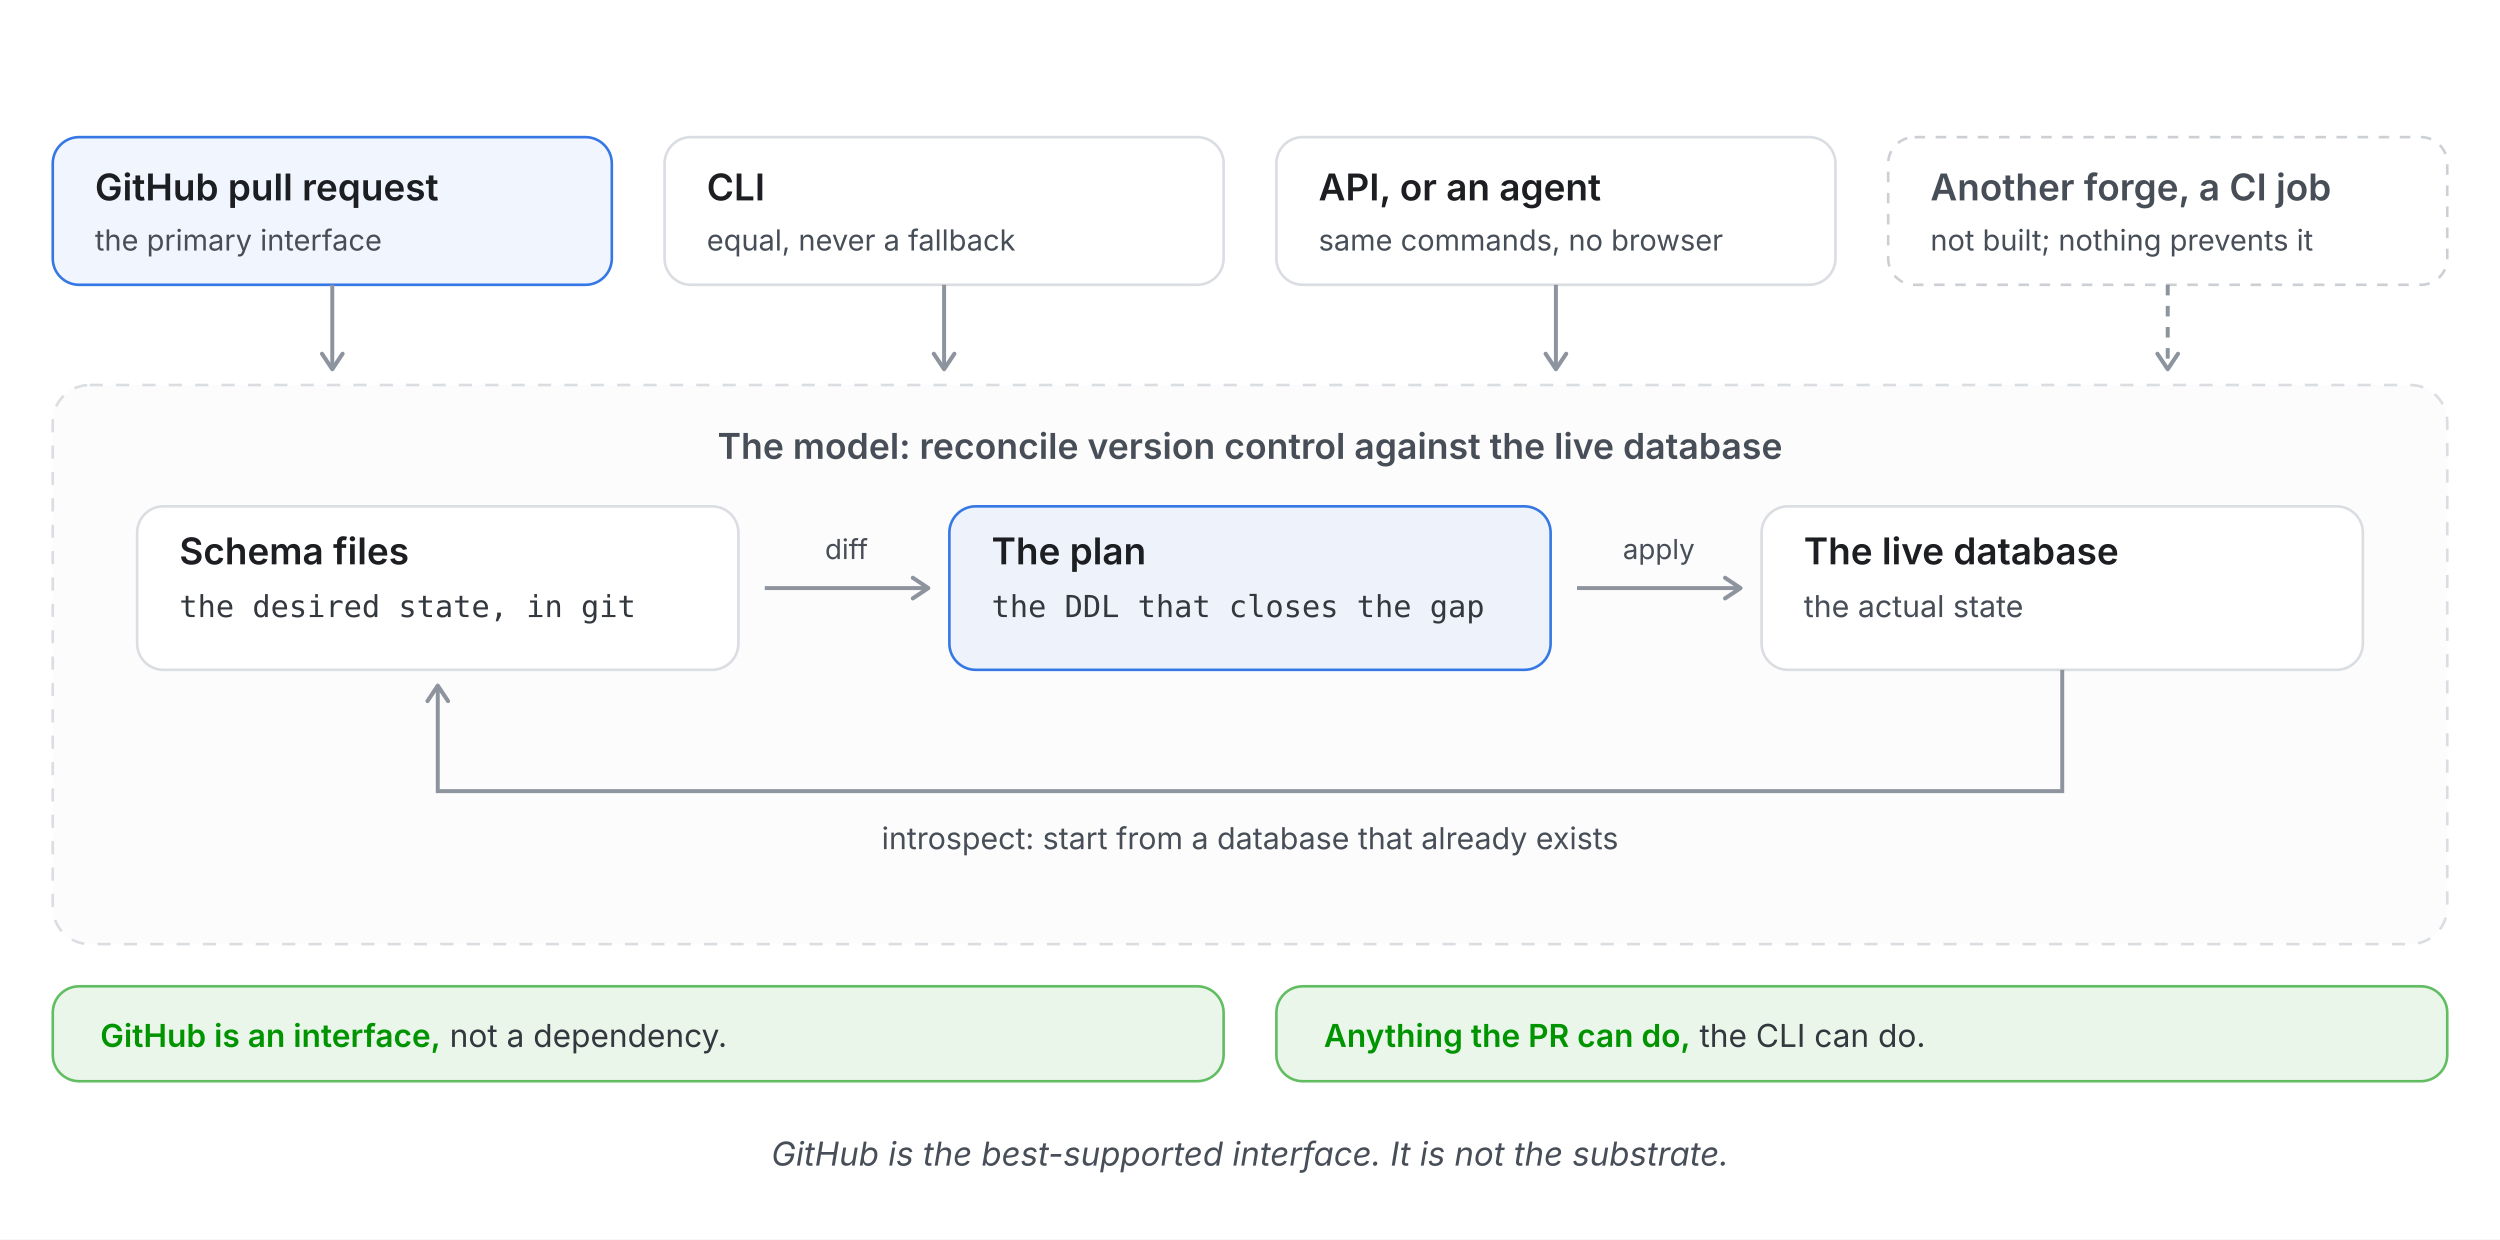
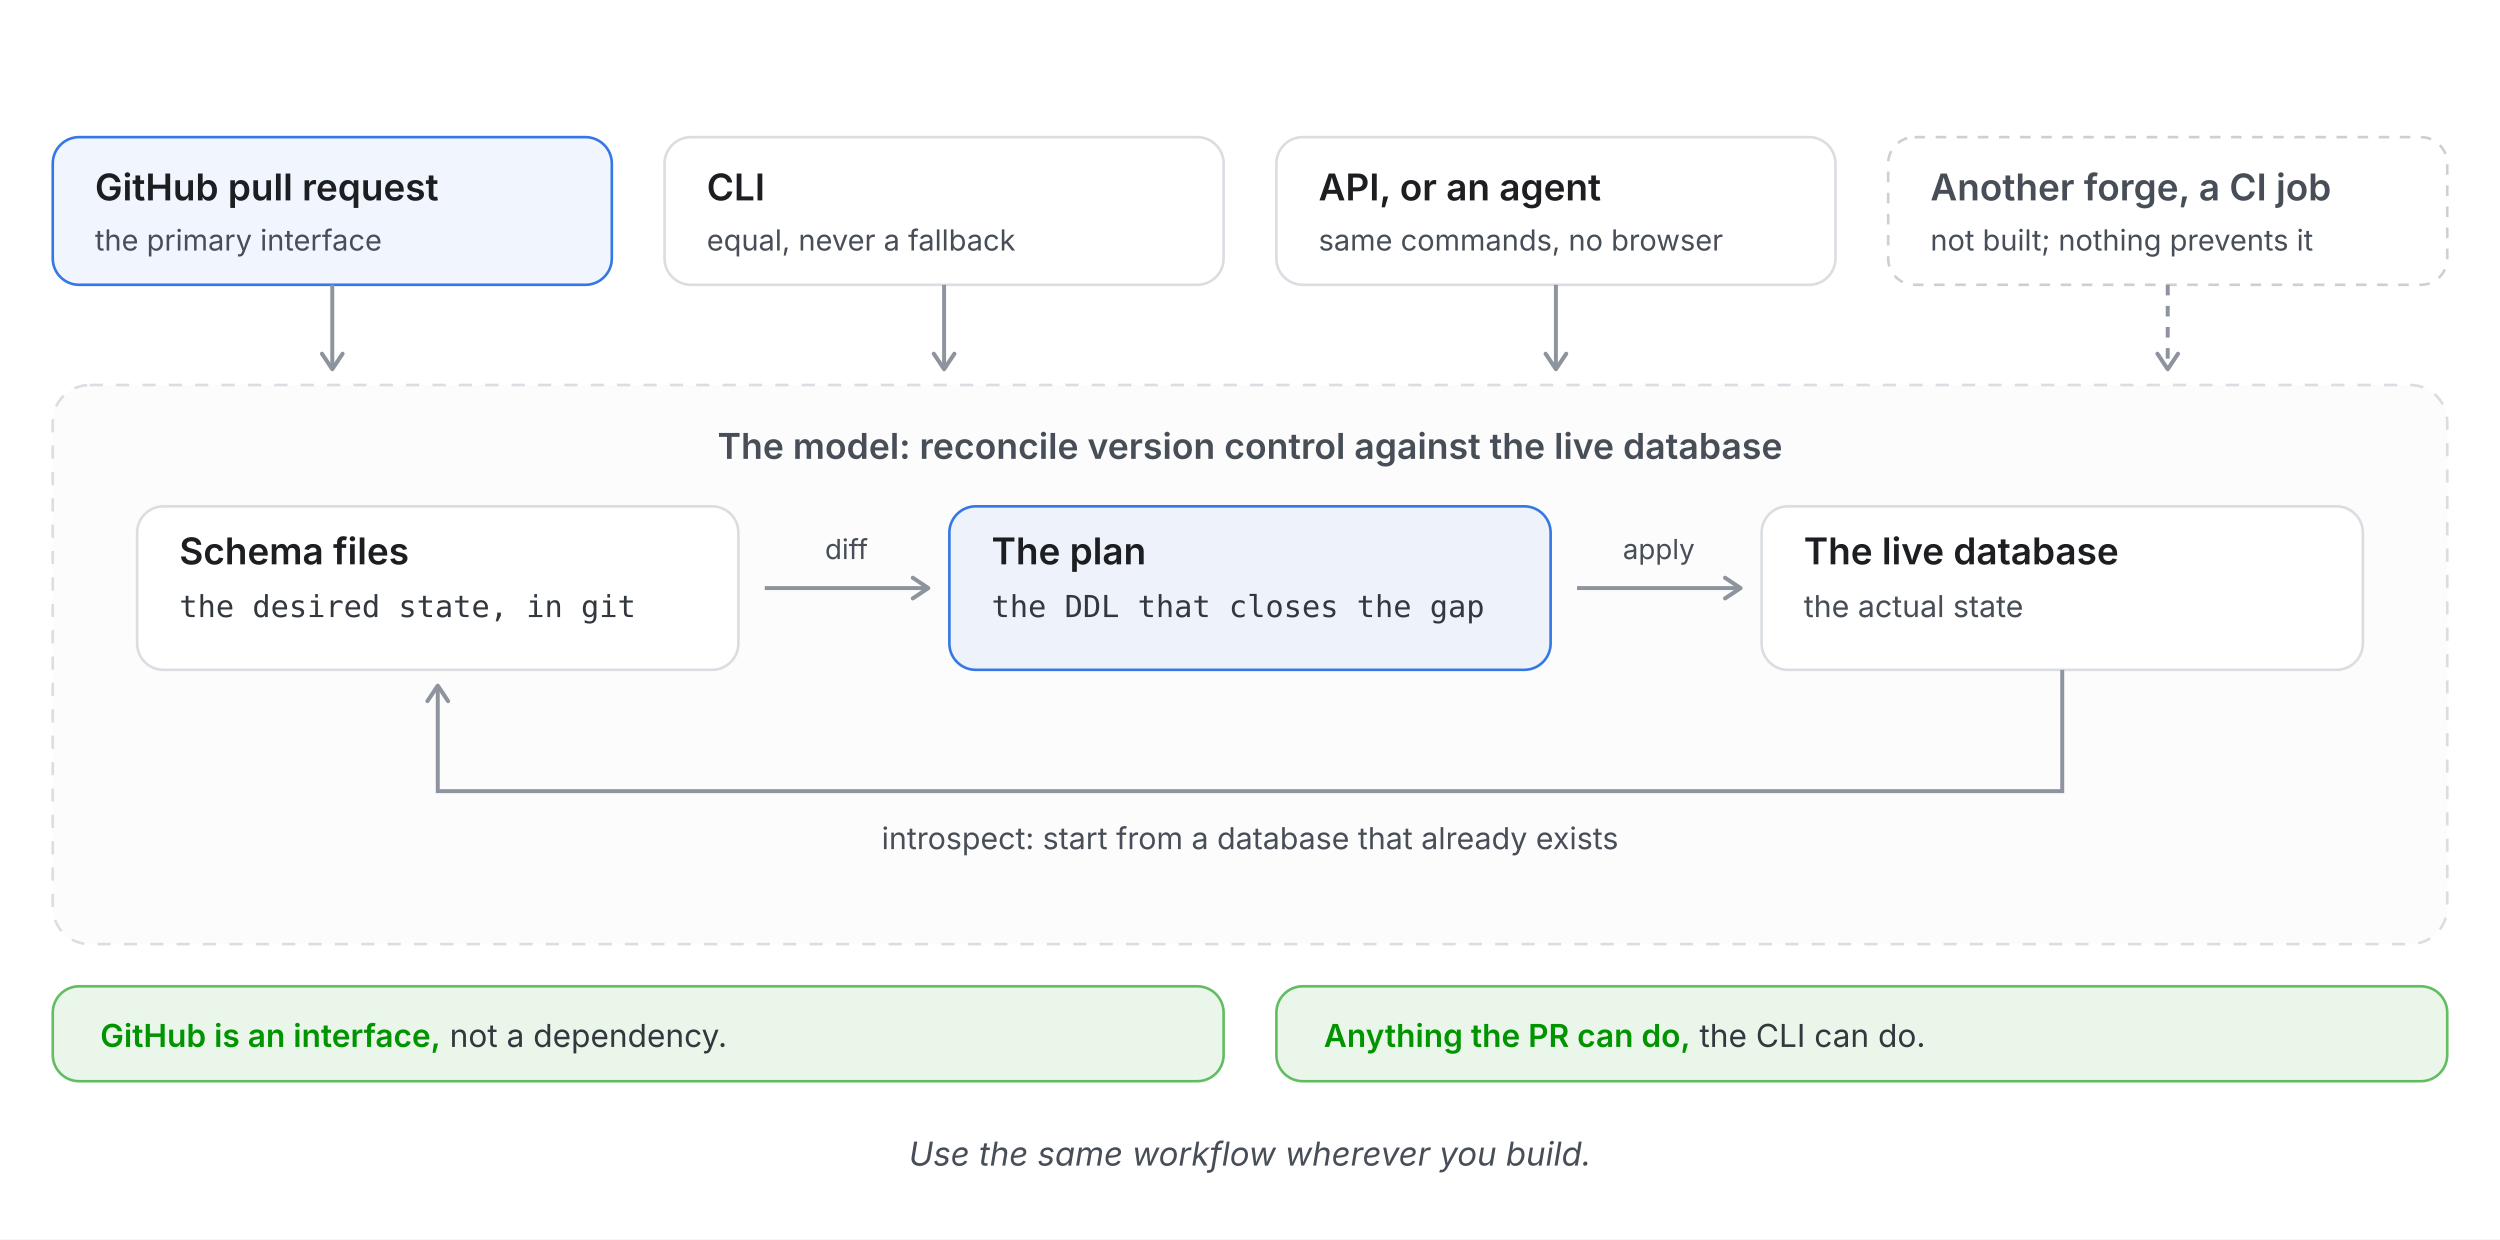
<svg xmlns="http://www.w3.org/2000/svg" viewBox="0 0 948 470" role="img" aria-label="GitOps, not GitHub. Four interfaces sit above one model: a GitHub pull request, the CLI, an API or agent, and a forge that is not built yet. All of them drive the same loop, which reconciles the schema files in version control against the live database by computing and applying a plan, and can introspect an existing database to start from. GitHub is an interface, not a dependency, and anything the pull request can do, the CLI can do." font-family="'IBM Plex Sans', -apple-system, sans-serif">
  <rect width="948" height="470" fill="#ffffff" />
  <defs>
    <marker id="gg-arrow" viewBox="0 0 10 10" refX="8" refY="5" markerWidth="6.5" markerHeight="6.5" orient="auto-start-reverse">
      <path d="M2 1L8 5L2 9" fill="none" stroke="#8d949e" stroke-width="1.6" stroke-linecap="round" stroke-linejoin="round" />
    </marker>
  </defs>
  <rect x="20" y="52" width="212" height="56" rx="10" fill="#3578e5" fill-opacity="0.07" stroke="#3578e5" />
  <text x="36" y="76" font-size="14" font-weight="600" fill="#1c1e21">GitHub pull request</text>
  <text x="36" y="95" font-size="11" fill="#474e57">the primary interface</text>
  <rect x="252" y="52" width="212" height="56" rx="10" fill="#ffffff" stroke="#dadde1" />
  <text x="268" y="76" font-size="14" font-weight="600" fill="#1c1e21">CLI</text>
  <text x="268" y="95" font-size="11" fill="#474e57">equal, never a fallback</text>
  <rect x="484" y="52" width="212" height="56" rx="10" fill="#ffffff" stroke="#dadde1" />
  <text x="500" y="76" font-size="14" font-weight="600" fill="#1c1e21">API, or an agent</text>
  <text x="500" y="95" font-size="11" fill="#474e57">same commands, no browser</text>
  <rect x="716" y="52" width="212" height="56" rx="10" fill="#ffffff" stroke="#ccd0d5" stroke-dasharray="4 4" />
  <text x="732" y="76" font-size="14" font-weight="600" fill="#474e57">Another forge, a CI job</text>
  <text x="732" y="95" font-size="11" fill="#474e57">not built; nothing prevents it</text>
  <line x1="126" y1="108" x2="126" y2="140" stroke="#8d949e" stroke-width="1.5" marker-end="url(#gg-arrow)" />
  <line x1="358" y1="108" x2="358" y2="140" stroke="#8d949e" stroke-width="1.5" marker-end="url(#gg-arrow)" />
  <line x1="590" y1="108" x2="590" y2="140" stroke="#8d949e" stroke-width="1.5" marker-end="url(#gg-arrow)" />
  <line x1="822" y1="108" x2="822" y2="140" stroke="#8d949e" stroke-width="1.5" stroke-dasharray="4 4" marker-end="url(#gg-arrow)" />
  <rect x="20" y="146" width="908" height="212" rx="14" fill="#f5f6f7" fill-opacity="0.35" stroke="#dadde1" stroke-dasharray="5 5" />
  <text x="474" y="174" text-anchor="middle" font-size="13.5" font-weight="600" fill="#474e57">The model: reconcile version control against the live database</text>
  <rect x="52" y="192" width="228" height="62" rx="10" fill="#ffffff" stroke="#dadde1" />
  <text x="68" y="214" font-size="14" font-weight="600" fill="#1c1e21">Schema files</text>
  <text x="68" y="234" font-size="11.5" font-family="'SFMono-Regular', Menlo, monospace" fill="#33383e">the desired state, in git</text>
  <rect x="360" y="192" width="228" height="62" rx="10" fill="#3578e5" fill-opacity="0.07" stroke="#3578e5" />
  <text x="376" y="214" font-size="14" font-weight="600" fill="#1c1e21">The plan</text>
  <text x="376" y="234" font-size="11.5" font-family="'SFMono-Regular', Menlo, monospace" fill="#33383e">the DDL that closes the gap</text>
  <rect x="668" y="192" width="228" height="62" rx="10" fill="#ffffff" stroke="#dadde1" />
  <text x="684" y="214" font-size="14" font-weight="600" fill="#1c1e21">The live database</text>
  <text x="684" y="234" font-size="11.5" fill="#474e57">the actual state</text>
  <line x1="290" y1="223" x2="352" y2="223" stroke="#8d949e" stroke-width="1.5" marker-end="url(#gg-arrow)" />
  <text x="321" y="212" text-anchor="middle" font-size="10.5" fill="#474e57">diff</text>
  <line x1="598" y1="223" x2="660" y2="223" stroke="#8d949e" stroke-width="1.5" marker-end="url(#gg-arrow)" />
  <text x="629" y="212" text-anchor="middle" font-size="10.5" fill="#474e57">apply</text>
  <path d="M782 254 L782 300 L166 300 L166 260" fill="none" stroke="#8d949e" stroke-width="1.5" marker-end="url(#gg-arrow)" />
  <text x="474" y="322" text-anchor="middle" font-size="11.5" fill="#474e57">introspect: start from a database that already exists</text>
  <rect x="20" y="374" width="444" height="36" rx="10" fill="#009400" fill-opacity="0.08" stroke="#009400" stroke-opacity="0.6" />
  <text x="38" y="397" font-size="12" fill="#33383e">
    <tspan font-weight="600" fill="#009400">GitHub is an interface,</tspan> not a dependency.</text>
  <rect x="484" y="374" width="444" height="36" rx="10" fill="#009400" fill-opacity="0.08" stroke="#009400" stroke-opacity="0.6" />
  <text x="502" y="397" font-size="12" fill="#33383e">
    <tspan font-weight="600" fill="#009400">Anything the PR can do,</tspan> the CLI can do.</text>
-   <text x="474" y="442" text-anchor="middle" font-size="12.5" font-style="italic" fill="#474e57">GitHub is the best-supported interface. It is not the substrate.</text>
+   <text x="474" y="442" text-anchor="middle" font-size="12.5" font-style="italic" fill="#474e57">Use the same workflow wherever you build.</text>
</svg>
